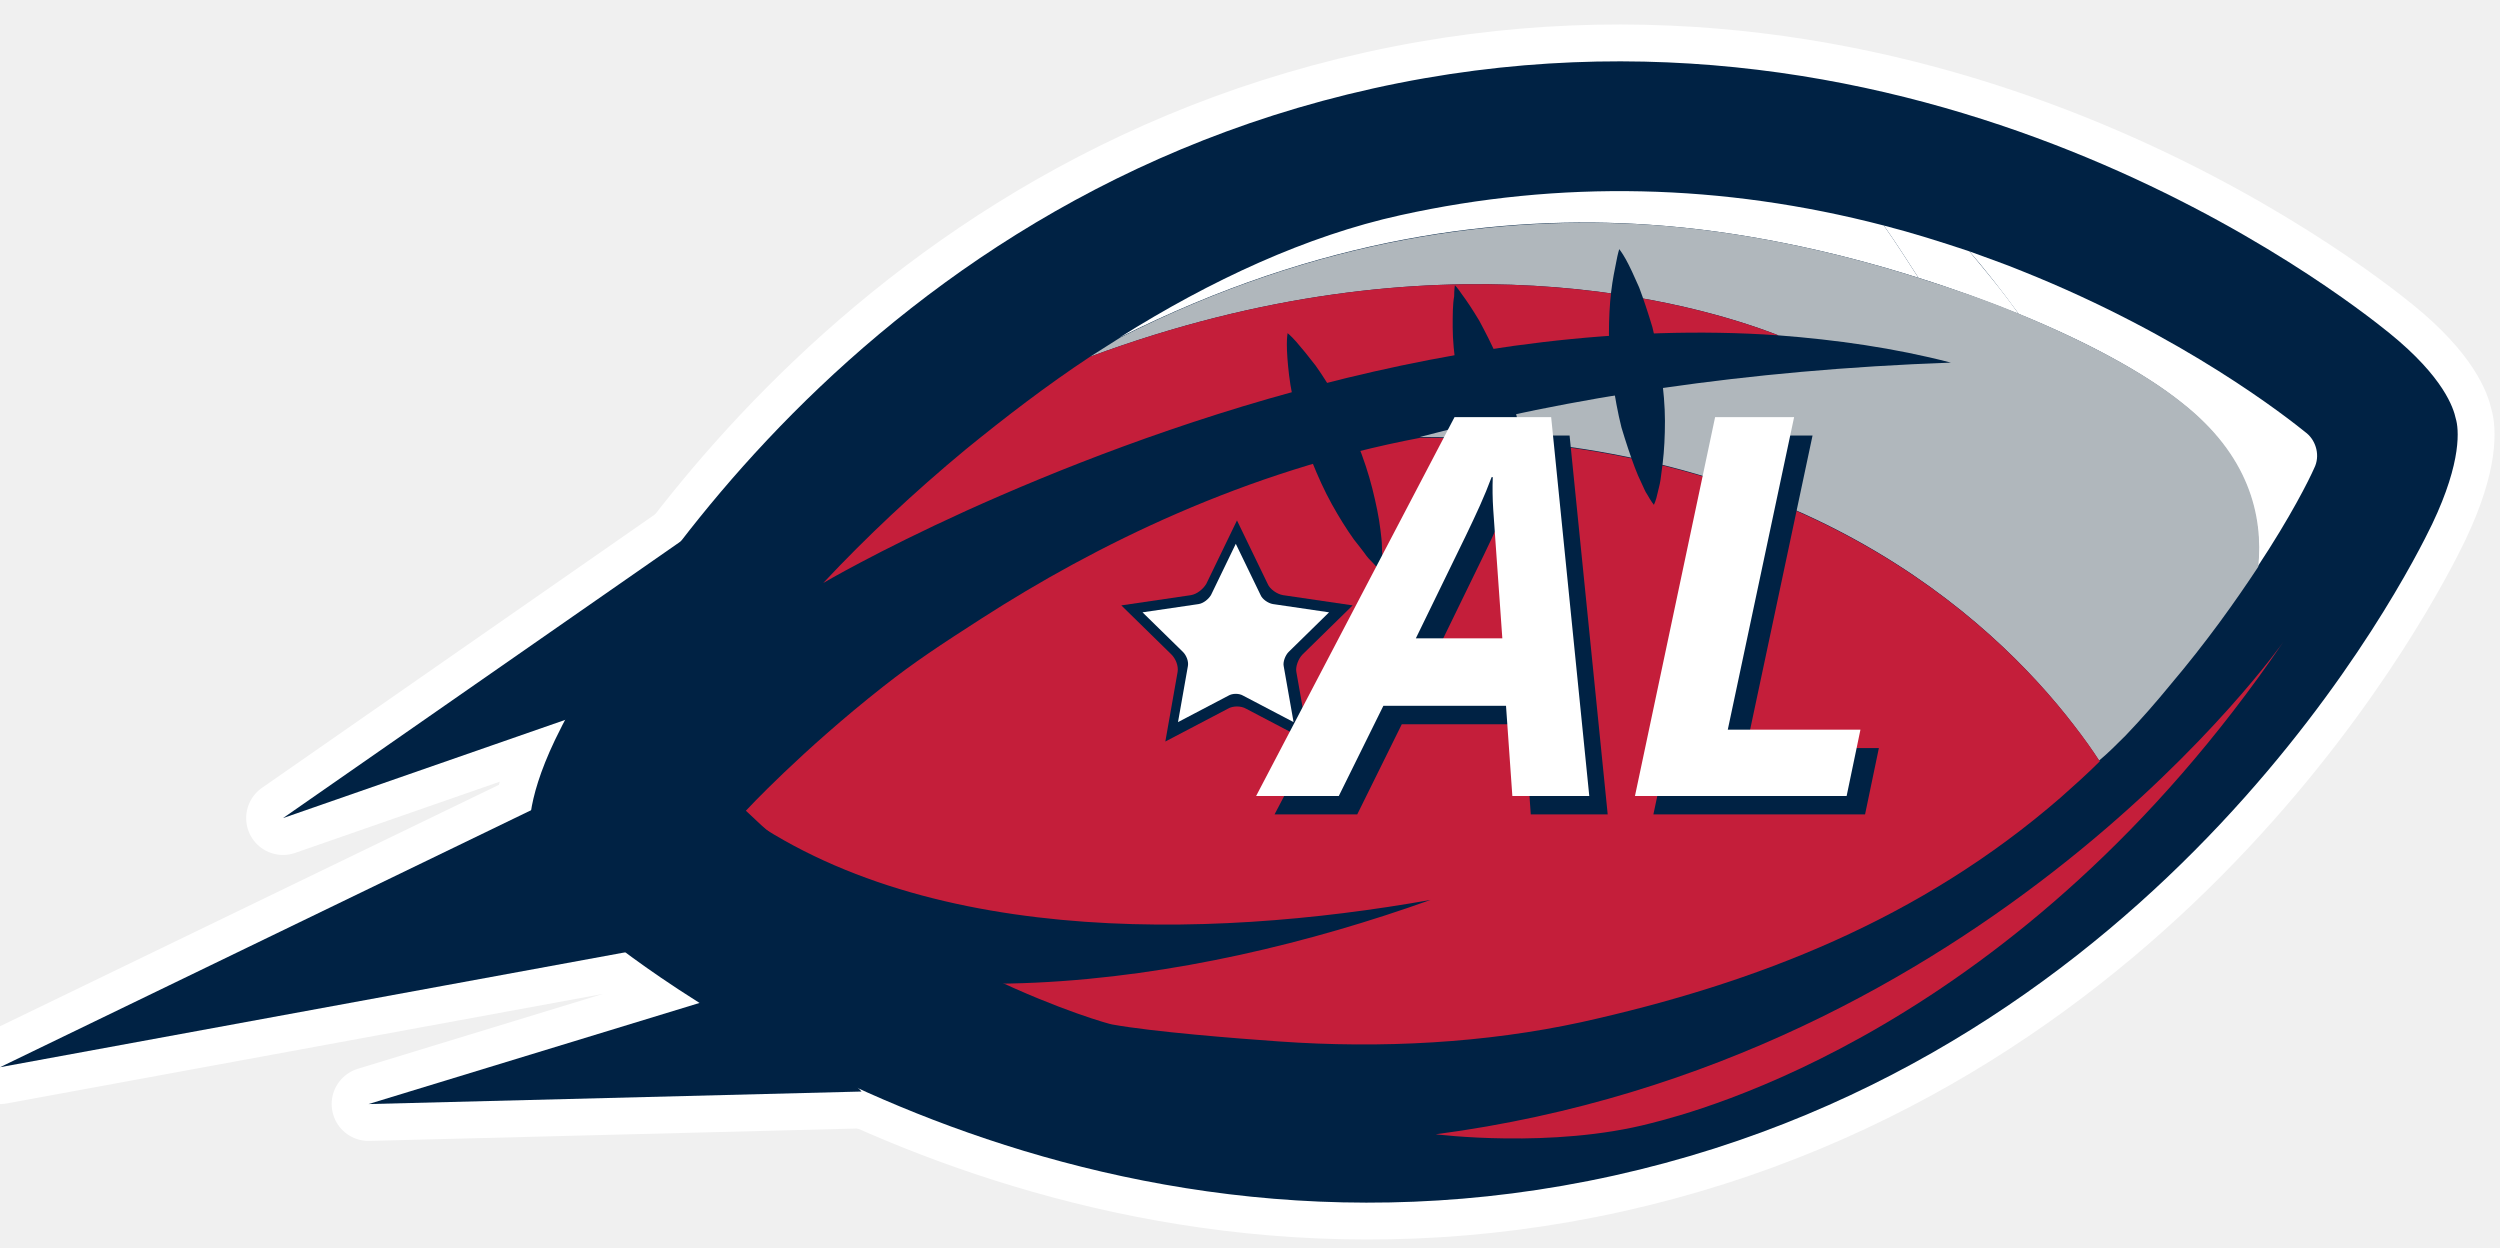
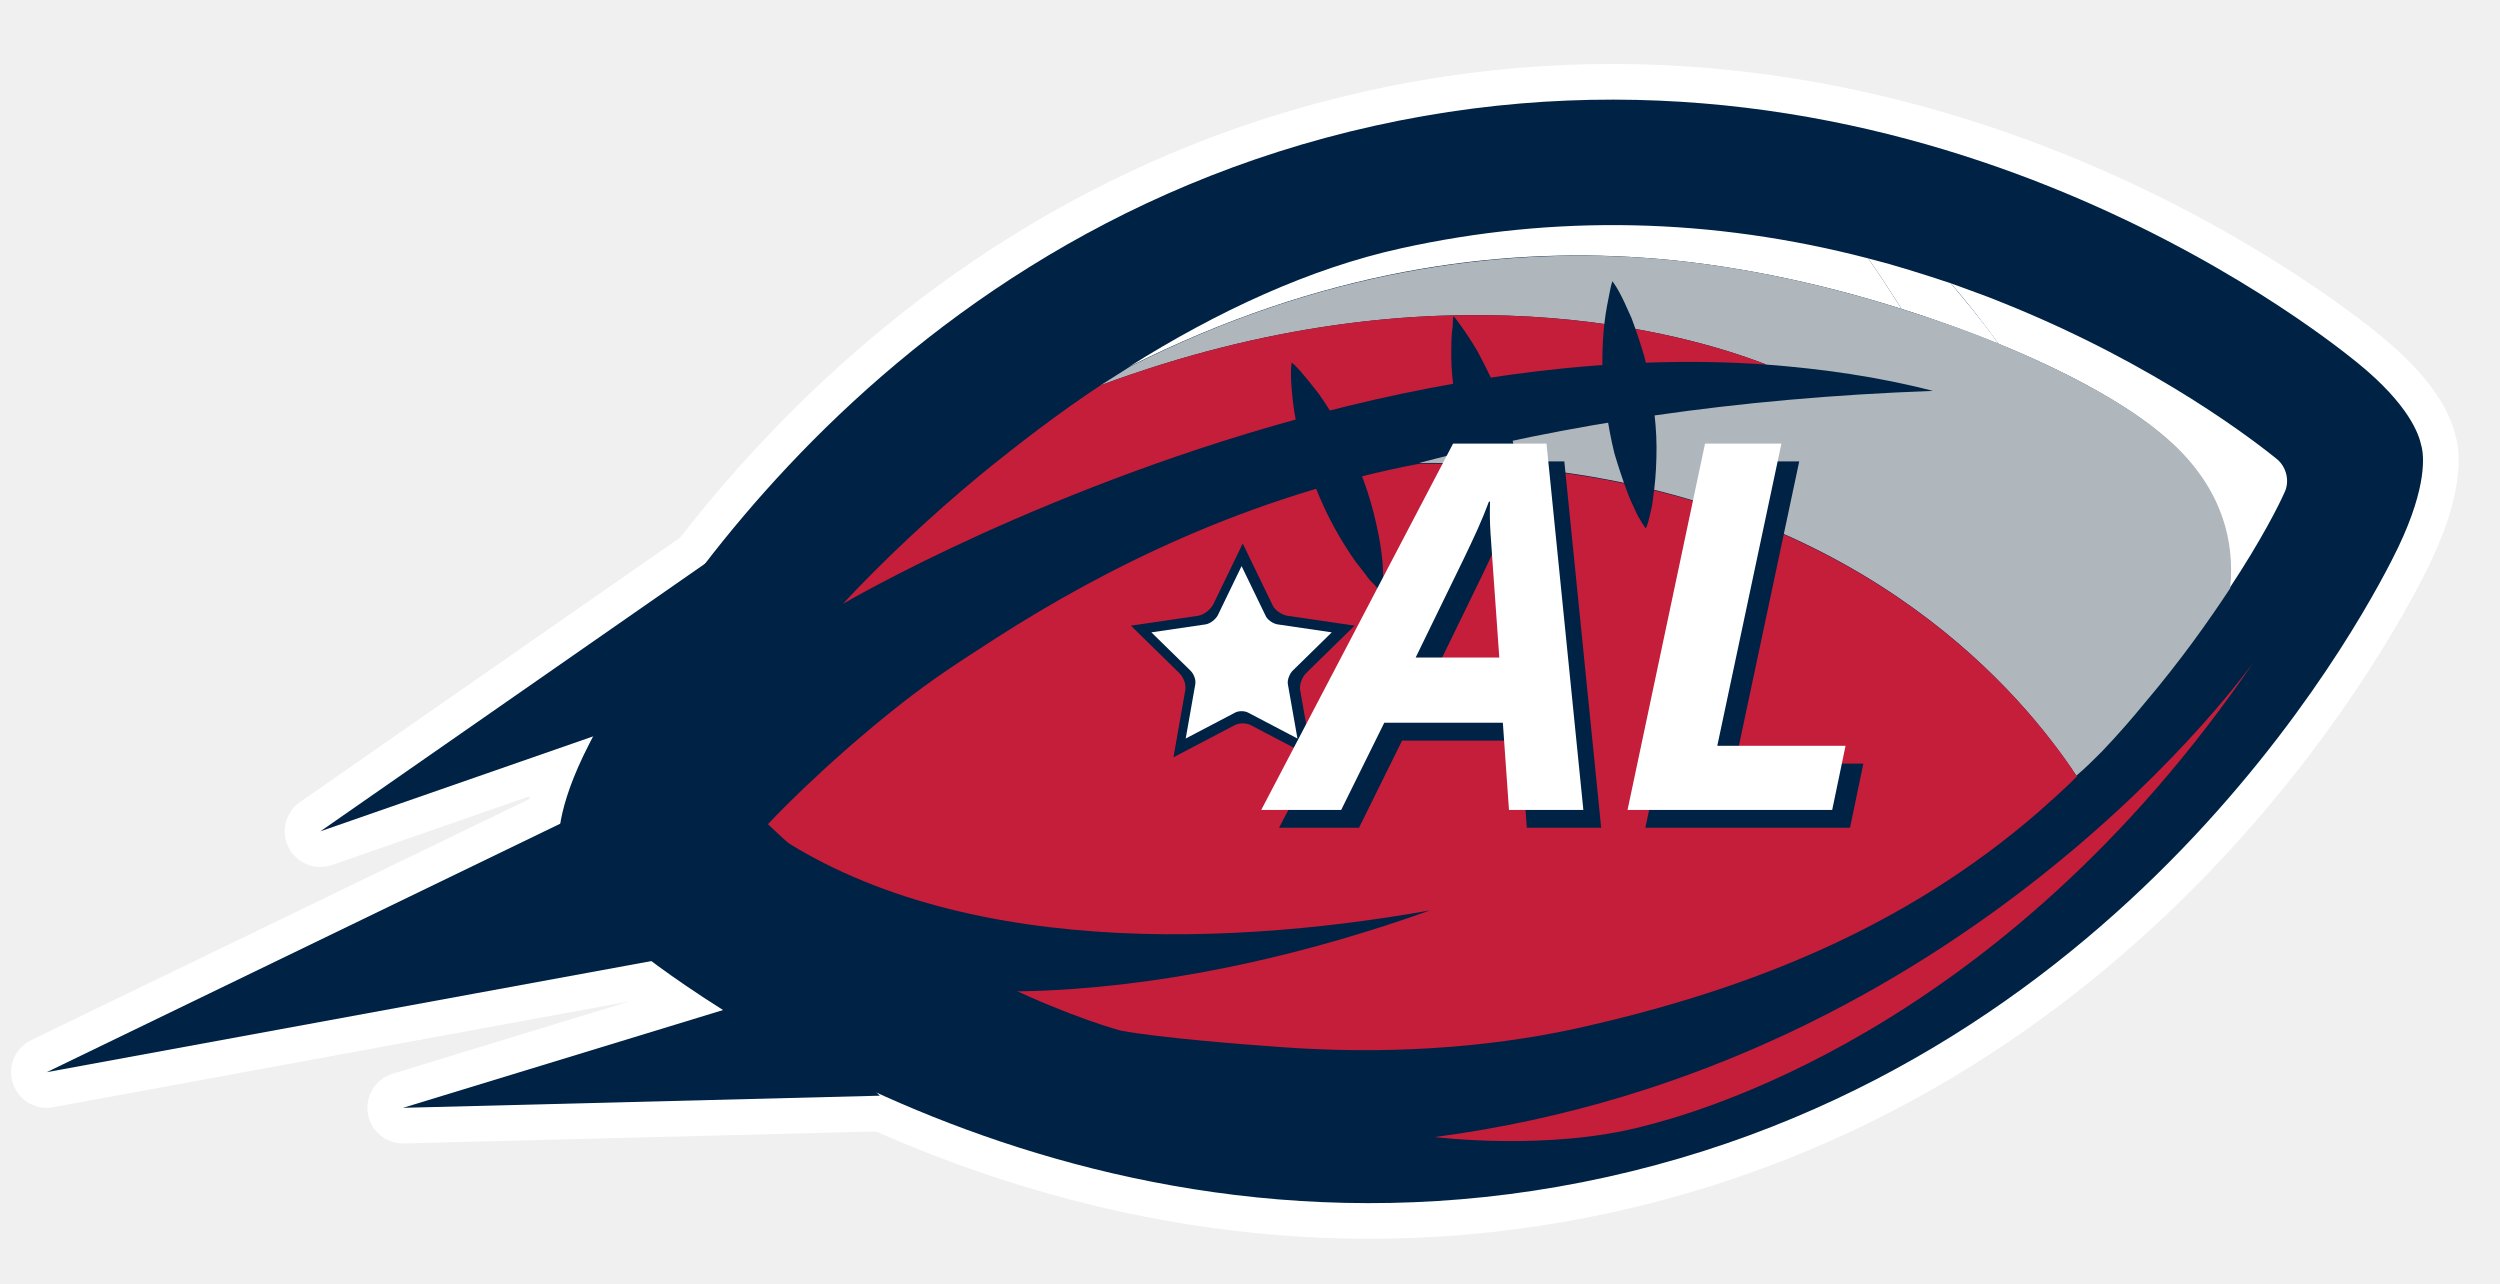
- <svg xmlns="http://www.w3.org/2000/svg" viewBox="0 0 339.2 169.2">
+ <svg xmlns="http://www.w3.org/2000/svg" viewBox="-6.556 -5.657 350.819 180.118">
  <defs>
    
  </defs>
  <path d="M0 144.8l88.7-16.3 1.4-27.3zm50 5l66.9-1.7-14.2-14.4zM38.4 111l54.9-38.2-2.9 20.1z" fill="#ffffff" stroke="#ffffff" stroke-width="10" stroke-linejoin="round" />
  <path d="M219 159.5c74.8-16.6 107.5-81.1 111-88.4 4.1-8.6 3.6-13 3.2-14.3-.3-1.4-1.6-5.6-9-11.6C317.9 40.1 261-4.6 186.3 12c-74.7 16.6-107.5 81.1-111 88.4-4.1 8.6-3.6 12.9-3.2 14.3.3 1.4 1.6 5.5 9 11.6 6.2 5.1 63.1 49.8 137.9 33.2z" fill="#ffffff" stroke="#ffffff" stroke-width="10" stroke-linejoin="round" />
  <path d="M0 144.8l88.7-16.3 1.4-27.3zm50 5l66.9-1.7-14.2-14.4zM38.4 111l54.9-38.2-2.9 20.1z" fill="#002244" />
  <path d="M219 159.5c74.8-16.6 107.5-81.1 111-88.4 4.1-8.6 3.6-13 3.2-14.3-.3-1.4-1.6-5.6-9-11.6C317.9 40.1 261-4.6 186.3 12c-74.7 16.6-107.5 81.1-111 88.4-4.1 8.6-3.6 12.9-3.2 14.3.3 1.4 1.6 5.5 9 11.6 6.2 5.1 63.1 49.8 137.9 33.2z" fill="#002244" />
  <path d="M309.8 87.1s-39.9 56.9-115 66.8c0 0 15.8 2 29.2-1.5 5.9-1.5 49.9-12.6 85.8-65.3z" fill="#c41e3a" />
  <path d="M223.9 30.5c12 .8 24.8 3.5 36.4 7.2-1.5-2.3-3-4.7-4.7-7.1-21.9-5.7-43.9-6.2-65.6-1.4-12.7 2.8-25.7 8.8-38.1 16.6 27.2-13.7 51.9-16.7 72-15.3z" fill="#ffffff" />
  <path d="M273.9 42.6c-2.4-3.4-4.8-6.2-6.7-8.5-3.9-1.3-7.7-2.5-11.6-3.5 1.7 2.4 3.2 4.8 4.7 7.1 4.8 1.5 9.4 3.2 13.6 4.9z" fill="#ffffff" />
  <path d="M295.9 54.6c9.1 7.2 11.1 15.3 10.4 22.3 4.5-6.8 7-11.8 7.7-13.4.8-1.6.3-3.6-1-4.7-2.6-2.1-16.6-13.2-38.6-22-2.4-1-4.8-1.8-7.2-2.7 2 2.3 4.3 5.2 6.7 8.5 9.3 3.8 17 8 22 12z" fill="#ffffff" />
  <path d="M288.4 99.8c2.2-2.3 4.2-4.6 6-6.8 5-5.9 8.9-11.4 12-16.1.7-7-1.3-15.2-10.4-22.3-5-4-12.8-8.2-22-12-4.3-1.8-8.9-3.4-13.7-4.9-11.6-3.7-24.4-6.4-36.4-7.2-20-1.3-44.8 1.6-71.9 15.3-1.4.9-2.7 1.7-4.1 2.6 47.2-17.5 82.4-7.2 93.4-2.9 7.8.6 15.7 1.7 23.4 3.7-28.1 1-52 4.8-72.1 10.1 51.1-.2 77.7 24.7 88.7 39 1.4 1.8 2.6 3.5 3.5 4.9 1.2-1 2.4-2.2 3.6-3.4z" fill="#b0b7bc" />
  <path d="M241.3 45.5c-11.1-4.3-46.2-14.6-93.4 2.9-5.9 3.9-11.5 8.2-16.9 12.6-7 5.8-13.5 11.9-19.3 18.1 0 0 7.3-4.3 19.4-9.8 24.1-10.9 67.2-26.8 110.2-23.8zm38.3 62.7c0-.1.1-.2.1-.3-.1.1-.1.2-.1.3 1.8-1.6 3.6-3.2 5.3-4.9-.9-1.4-2.1-3.1-3.5-4.9 0 .8 0 .8 0 0-11-14.3-37.6-39.2-88.7-39-23.8 4.5-44.1 14.6-59.5 24.5-5.6 3.6-9.1 5.9-13.3 9.2-11.2 8.8-18.7 16.9-18.7 16.9 22.4 21.5 49.3 29 49.7 29 5.5 1 16.9 1.9 22.6 2.3 14 1 28.1.2 41-2.6 23.9-5.3 46.1-14 65.1-30.5z" fill="#c41e3a" />
  <path d="M174.7 45.2s.5.4 1.2 1.2c.7.8 1.6 1.9 2.6 3.2 1 1.4 2 3 3 4.8 1 1.8 1.9 3.8 2.7 5.8.8 2 1.5 4.1 2 6.1s.9 3.9 1.1 5.6c.1.8.2 1.6.2 2.3 0 .7.1 1.3.1 1.8 0 1-.1 1.6-.1 1.6s-.5-.4-1.2-1.2c-.4-.4-.8-.8-1.2-1.4-.4-.5-.9-1.2-1.4-1.8-1-1.4-2-3-3-4.8-1-1.8-1.9-3.8-2.7-5.8-.8-2-1.5-4.1-2-6.1s-.9-3.9-1.1-5.6c-.2-1.7-.3-3.1-.3-4.2 0-.9.1-1.5.1-1.5zm45-11.4s.4.5.9 1.4c.5.9 1.1 2.2 1.8 3.8.6 1.6 1.2 3.4 1.8 5.4.5 2 .9 4.2 1.2 6.3.3 2.2.5 4.4.5 6.4 0 2.1-.1 4-.3 5.7-.1.8-.2 1.6-.3 2.3-.1.7-.3 1.3-.4 1.8-.2 1-.5 1.6-.5 1.6s-.4-.5-.9-1.4c-.3-.4-.5-1-.8-1.6-.3-.6-.6-1.3-.9-2.1-.6-1.6-1.2-3.4-1.8-5.4-.5-2-.9-4.2-1.2-6.3-.3-2.2-.4-4.4-.5-6.4 0-2.1.1-4 .3-5.7.2-1.7.5-3.1.7-4.1.2-1.1.4-1.7.4-1.7zm-22.3 4.9s.4.4 1 1.3c.6.8 1.4 2 2.3 3.5.8 1.5 1.7 3.2 2.5 5.1.8 1.9 1.5 4 2.1 6.1.6 2.1 1.1 4.2 1.4 6.3.3 2 .5 4 .5 5.7V69c0 .7-.1 1.3-.1 1.8-.1 1-.2 1.6-.2 1.6s-.4-.4-1-1.3c-.3-.4-.7-.9-1.1-1.5-.4-.6-.8-1.3-1.2-2-.8-1.5-1.7-3.2-2.5-5.1-.8-1.9-1.5-4-2.1-6.1-.6-2.1-1-4.3-1.4-6.3-.3-2-.5-4-.5-5.7 0-1.7 0-3.1.2-4.2 0-.9.1-1.5.1-1.5zm-3.3 83.4c-32.4 11.6-74.9 18.2-106.4.4 3.3-4.8 6.6-9.7 9.8-14.5 25.4 20.6 66.3 19.5 96.6 14.1z" fill="#002244" />
  <g transform="translate(6,7) translate(161,80) scale(1.12) translate(-161,-80)">
    <path d="M161.6 68.2l3 6.2c.2.5.9 1 1.5 1.1l6.8 1-4.9 4.8c-.4.4-.7 1.2-.6 1.7l1.2 6.8-6.1-3.2c-.5-.3-1.3-.3-1.8 0l-6.1 3.2 1.2-6.8c.1-.6-.2-1.3-.6-1.7l-4.9-4.8 6.8-1c.6-.1 1.2-.6 1.5-1.1l3-6.2z" fill="#002244" transform="translate(161,80) scale(1.24) translate(-161,-80)" />
    <path d="M161.6 68.2l3 6.2c.2.5.9 1 1.5 1.1l6.8 1-4.9 4.8c-.4.4-.7 1.2-.6 1.7l1.2 6.8-6.1-3.2c-.5-.3-1.3-.3-1.8 0l-6.1 3.2 1.2-6.8c.1-.6-.2-1.3-.6-1.7l-4.9-4.8 6.8-1c.6-.1 1.2-.6 1.5-1.1l3-6.2z" fill="#ffffff" />
  </g>
  <text x="218.5" y="110.5" text-anchor="middle" font-family="'UFC Sans Condensed','Arial Narrow',sans-serif" font-weight="700" font-style="italic" font-size="72" fill="#002244">AL</text>
  <text x="216" y="108" text-anchor="middle" font-family="'UFC Sans Condensed','Arial Narrow',sans-serif" font-weight="700" font-style="italic" font-size="72" fill="#ffffff">AL</text>
</svg>
